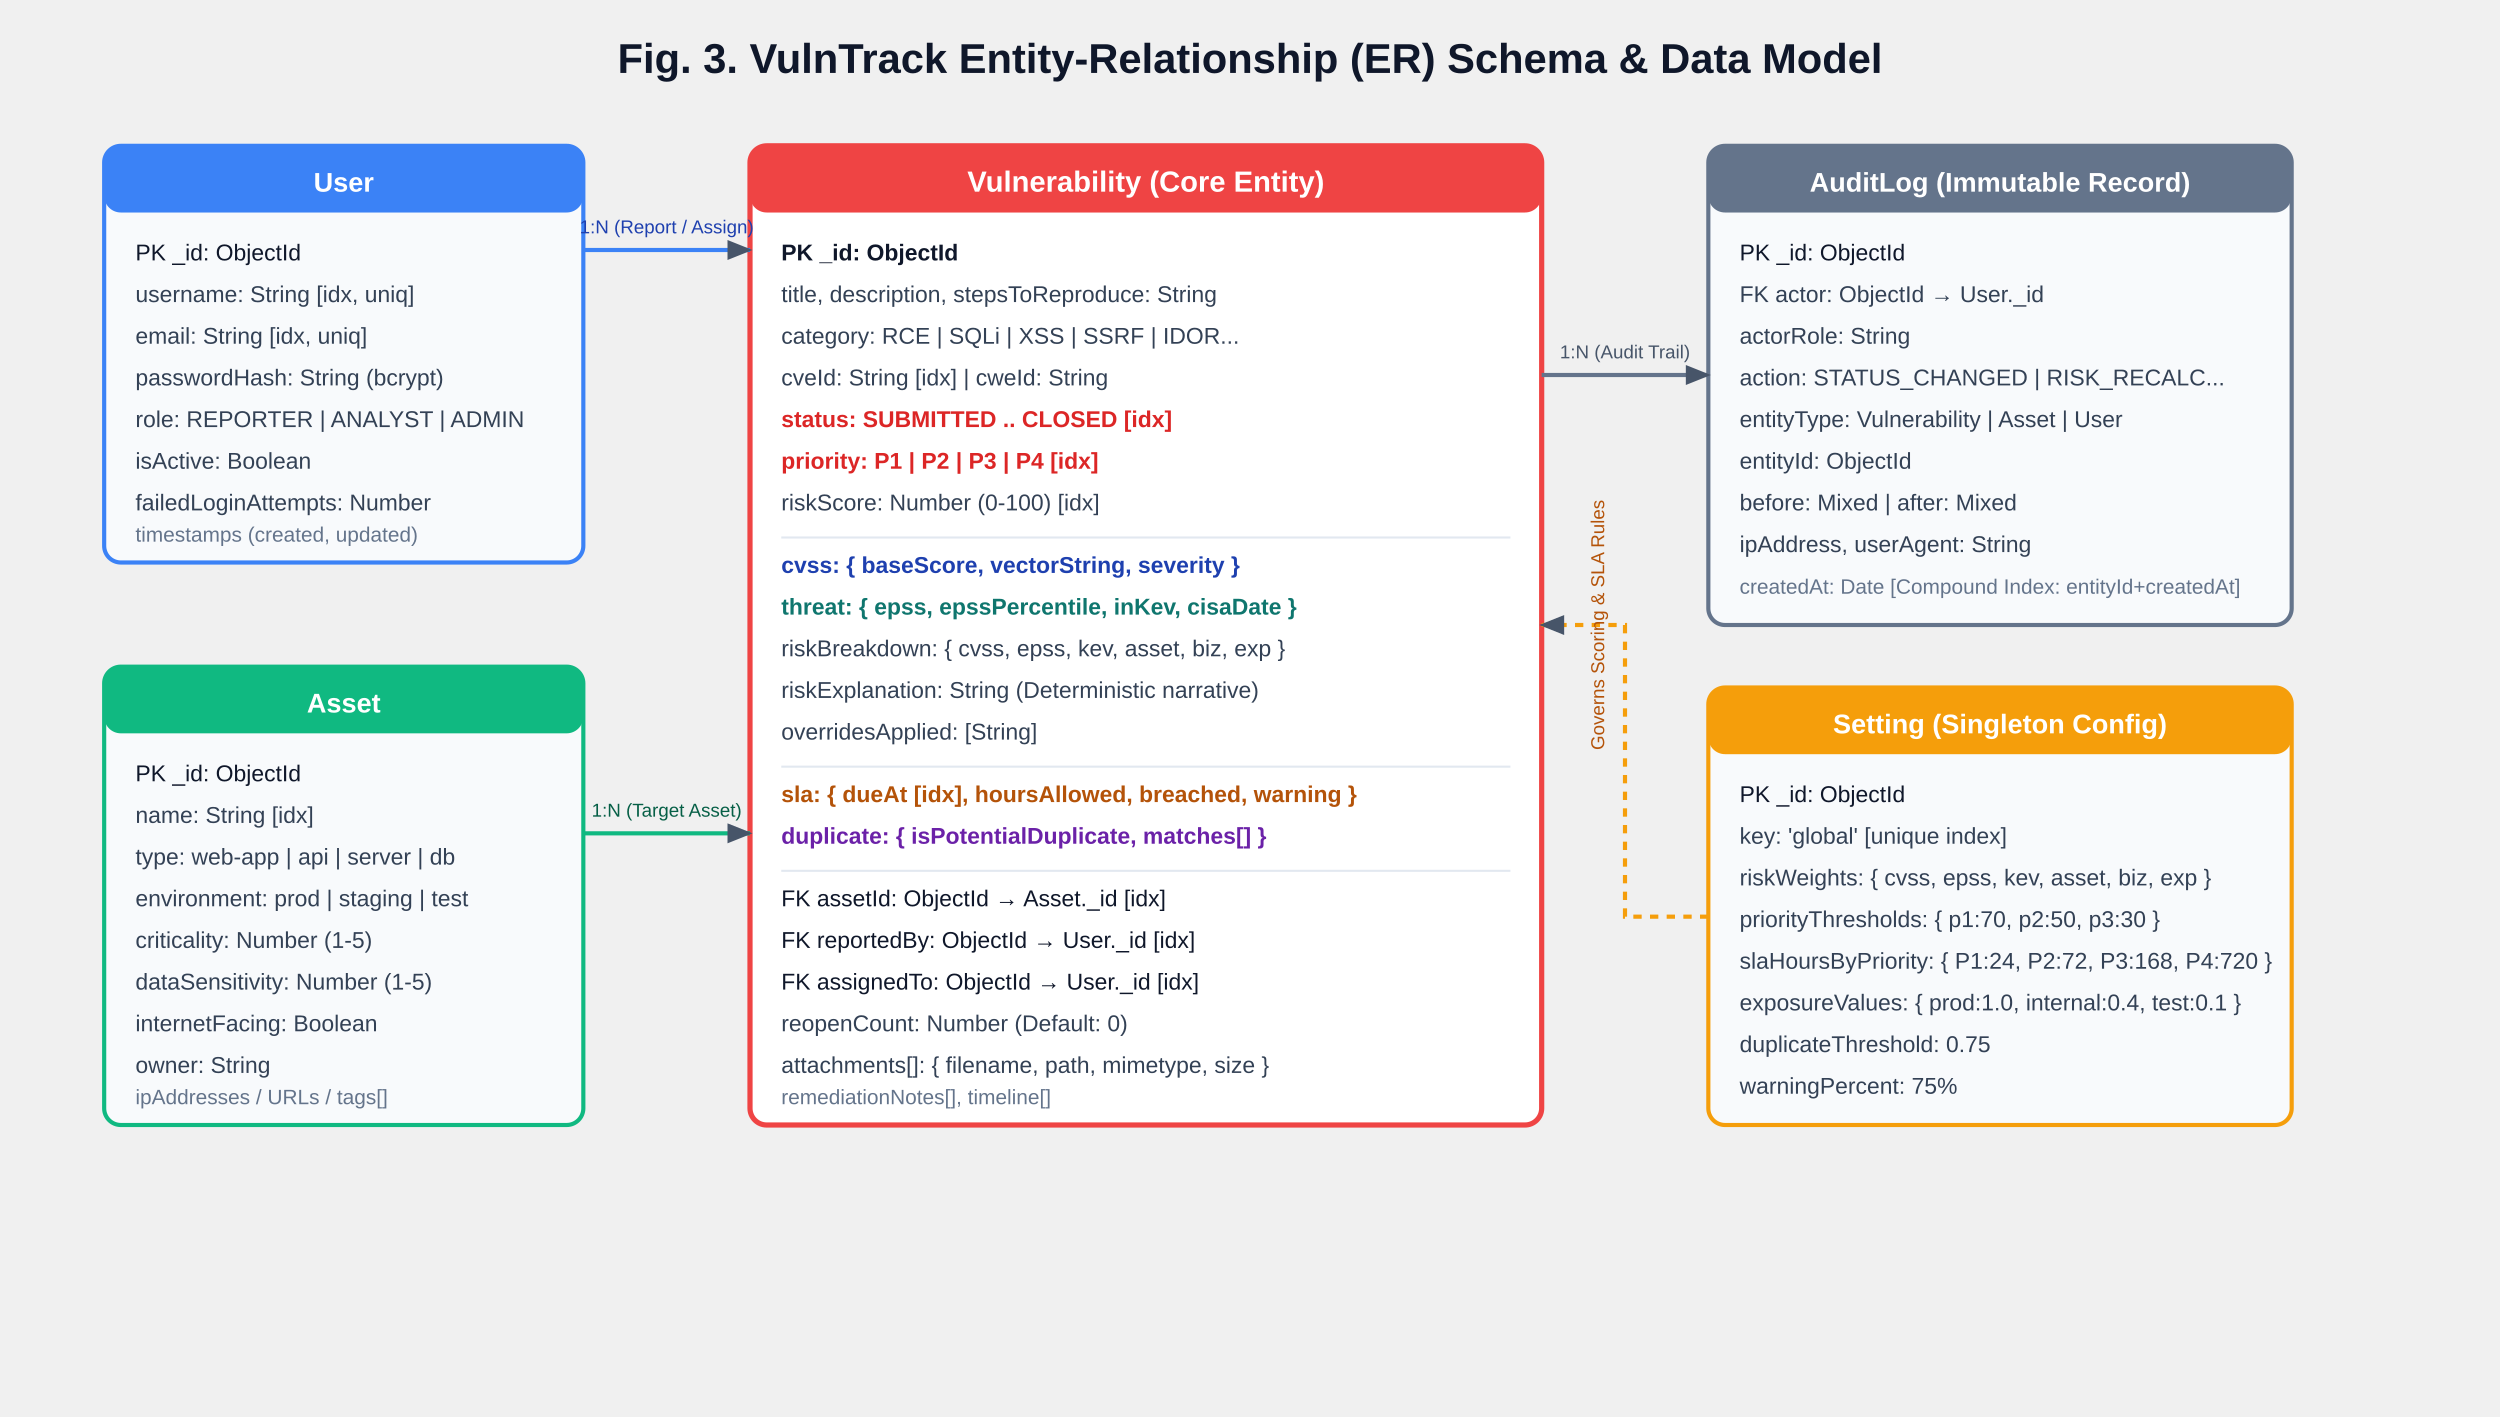
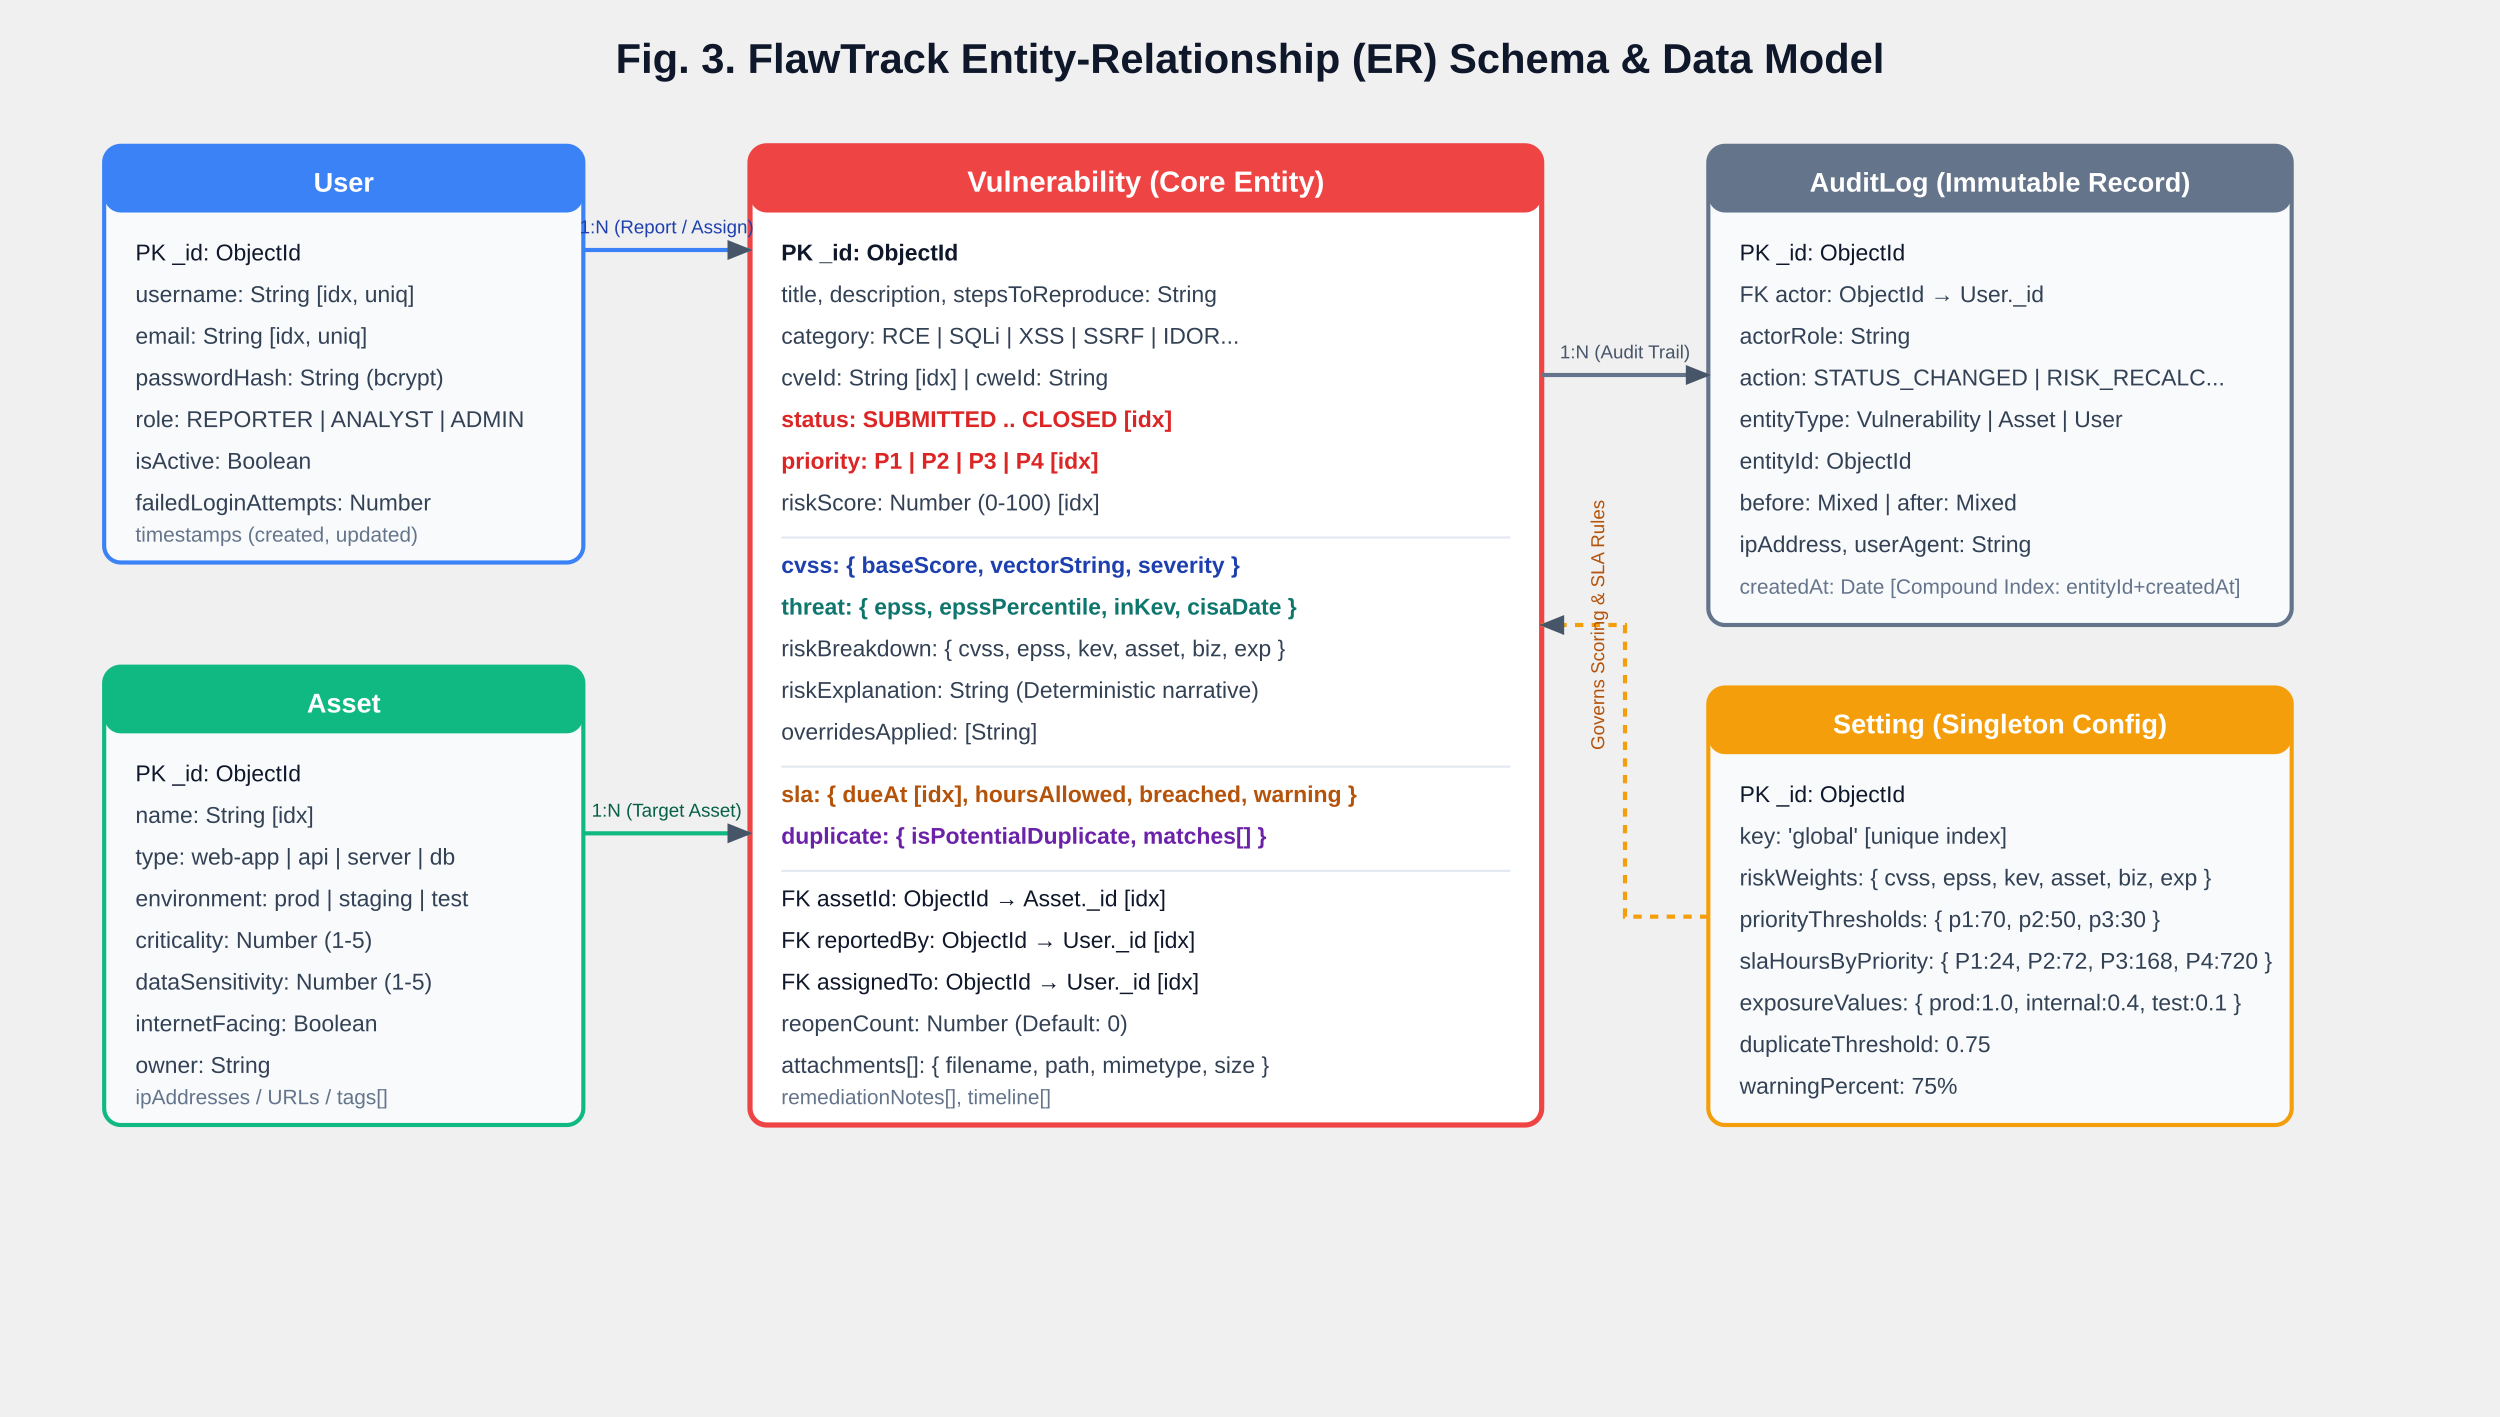
<svg xmlns="http://www.w3.org/2000/svg" viewBox="0 0 1200 680" width="1200" height="680" style="background:#ffffff; font-family:'Segoe UI', Arial, sans-serif;">
  <defs>
    <marker id="arrow" viewBox="0 0 10 10" refX="9" refY="5" markerWidth="6" markerHeight="6" orient="auto-start-reverse">
      <path d="M 0 1 L 10 5 L 0 9 z" fill="#475569" />
    </marker>
  </defs>
-   <text x="600" y="35" text-anchor="middle" font-size="20" font-weight="bold" fill="#0f172a">Fig. 3. VulnTrack Entity-Relationship (ER) Schema &amp; Data Model</text>
+   <text x="600" y="35" text-anchor="middle" font-size="20" font-weight="bold" fill="#0f172a">Fig. 3. FlawTrack Entity-Relationship (ER) Schema &amp; Data Model</text>
  <g transform="translate(50, 70)">
    <rect x="0" y="0" width="230" height="200" rx="8" fill="#f8fafc" stroke="#3b82f6" stroke-width="2" />
    <rect x="0" y="0" width="230" height="32" rx="8" fill="#3b82f6" />
    <text x="115" y="22" text-anchor="middle" font-size="13" font-weight="bold" fill="#ffffff">User</text>
    <text x="15" y="55" font-size="11" fill="#0f172a">PK _id: ObjectId</text>
    <text x="15" y="75" font-size="11" fill="#334155">username: String [idx, uniq]</text>
    <text x="15" y="95" font-size="11" fill="#334155">email: String [idx, uniq]</text>
    <text x="15" y="115" font-size="11" fill="#334155">passwordHash: String (bcrypt)</text>
    <text x="15" y="135" font-size="11" fill="#334155">role: REPORTER | ANALYST | ADMIN</text>
    <text x="15" y="155" font-size="11" fill="#334155">isActive: Boolean</text>
    <text x="15" y="175" font-size="11" fill="#334155">failedLoginAttempts: Number</text>
    <text x="15" y="190" font-size="10" fill="#64748b">timestamps (created, updated)</text>
  </g>
  <g transform="translate(50, 320)">
    <rect x="0" y="0" width="230" height="220" rx="8" fill="#f8fafc" stroke="#10b981" stroke-width="2" />
    <rect x="0" y="0" width="230" height="32" rx="8" fill="#10b981" />
    <text x="115" y="22" text-anchor="middle" font-size="13" font-weight="bold" fill="#ffffff">Asset</text>
    <text x="15" y="55" font-size="11" fill="#0f172a">PK _id: ObjectId</text>
    <text x="15" y="75" font-size="11" fill="#334155">name: String [idx]</text>
    <text x="15" y="95" font-size="11" fill="#334155">type: web-app | api | server | db</text>
    <text x="15" y="115" font-size="11" fill="#334155">environment: prod | staging | test</text>
    <text x="15" y="135" font-size="11" fill="#334155">criticality: Number (1-5)</text>
    <text x="15" y="155" font-size="11" fill="#334155">dataSensitivity: Number (1-5)</text>
    <text x="15" y="175" font-size="11" fill="#334155">internetFacing: Boolean</text>
    <text x="15" y="195" font-size="11" fill="#334155">owner: String</text>
    <text x="15" y="210" font-size="10" fill="#64748b">ipAddresses / URLs / tags[]</text>
  </g>
  <g transform="translate(360, 70)">
    <rect x="0" y="0" width="380" height="470" rx="8" fill="#ffffff" stroke="#ef4444" stroke-width="2.5" />
    <rect x="0" y="0" width="380" height="32" rx="8" fill="#ef4444" />
    <text x="190" y="22" text-anchor="middle" font-size="14" font-weight="bold" fill="#ffffff">Vulnerability (Core Entity)</text>
    <text x="15" y="55" font-size="11" font-weight="bold" fill="#0f172a">PK _id: ObjectId</text>
    <text x="15" y="75" font-size="11" fill="#334155">title, description, stepsToReproduce: String</text>
    <text x="15" y="95" font-size="11" fill="#334155">category: RCE | SQLi | XSS | SSRF | IDOR...</text>
    <text x="15" y="115" font-size="11" fill="#334155">cveId: String [idx] | cweId: String</text>
    <text x="15" y="135" font-size="11" font-weight="bold" fill="#dc2626">status: SUBMITTED .. CLOSED [idx]</text>
    <text x="15" y="155" font-size="11" font-weight="bold" fill="#dc2626">priority: P1 | P2 | P3 | P4 [idx]</text>
    <text x="15" y="175" font-size="11" fill="#334155">riskScore: Number (0-100) [idx]</text>
    <line x1="15" y1="188" x2="365" y2="188" stroke="#e2e8f0" />
    <text x="15" y="205" font-size="11" font-weight="bold" fill="#1e40af">cvss: { baseScore, vectorString, severity }</text>
    <text x="15" y="225" font-size="11" font-weight="bold" fill="#0f766e">threat: { epss, epssPercentile, inKev, cisaDate }</text>
    <text x="15" y="245" font-size="11" fill="#334155">riskBreakdown: { cvss, epss, kev, asset, biz, exp }</text>
    <text x="15" y="265" font-size="11" fill="#334155">riskExplanation: String (Deterministic narrative)</text>
    <text x="15" y="285" font-size="11" fill="#334155">overridesApplied: [String]</text>
    <line x1="15" y1="298" x2="365" y2="298" stroke="#e2e8f0" />
    <text x="15" y="315" font-size="11" font-weight="bold" fill="#b45309">sla: { dueAt [idx], hoursAllowed, breached, warning }</text>
    <text x="15" y="335" font-size="11" font-weight="bold" fill="#6b21a8">duplicate: { isPotentialDuplicate, matches[] }</text>
    <line x1="15" y1="348" x2="365" y2="348" stroke="#e2e8f0" />
    <text x="15" y="365" font-size="11" fill="#0f172a">FK assetId: ObjectId → Asset._id [idx]</text>
    <text x="15" y="385" font-size="11" fill="#0f172a">FK reportedBy: ObjectId → User._id [idx]</text>
    <text x="15" y="405" font-size="11" fill="#0f172a">FK assignedTo: ObjectId → User._id [idx]</text>
    <text x="15" y="425" font-size="11" fill="#334155">reopenCount: Number (Default: 0)</text>
    <text x="15" y="445" font-size="11" fill="#334155">attachments[]: { filename, path, mimetype, size }</text>
    <text x="15" y="460" font-size="10" fill="#64748b">remediationNotes[], timeline[]</text>
  </g>
  <line x1="280" y1="120" x2="360" y2="120" stroke="#3b82f6" stroke-width="2" marker-end="url(#arrow)" />
  <text x="320" y="112" text-anchor="middle" font-size="9" fill="#1e40af">1:N (Report / Assign)</text>
  <line x1="280" y1="400" x2="360" y2="400" stroke="#10b981" stroke-width="2" marker-end="url(#arrow)" />
  <text x="320" y="392" text-anchor="middle" font-size="9" fill="#065f46">1:N (Target Asset)</text>
  <g transform="translate(820, 70)">
    <rect x="0" y="0" width="280" height="230" rx="8" fill="#f8fafc" stroke="#64748b" stroke-width="2" />
    <rect x="0" y="0" width="280" height="32" rx="8" fill="#64748b" />
    <text x="140" y="22" text-anchor="middle" font-size="13" font-weight="bold" fill="#ffffff">AuditLog (Immutable Record)</text>
    <text x="15" y="55" font-size="11" fill="#0f172a">PK _id: ObjectId</text>
    <text x="15" y="75" font-size="11" fill="#334155">FK actor: ObjectId → User._id</text>
    <text x="15" y="95" font-size="11" fill="#334155">actorRole: String</text>
    <text x="15" y="115" font-size="11" fill="#334155">action: STATUS_CHANGED | RISK_RECALC...</text>
    <text x="15" y="135" font-size="11" fill="#334155">entityType: Vulnerability | Asset | User</text>
    <text x="15" y="155" font-size="11" fill="#334155">entityId: ObjectId</text>
    <text x="15" y="175" font-size="11" fill="#334155">before: Mixed | after: Mixed</text>
    <text x="15" y="195" font-size="11" fill="#334155">ipAddress, userAgent: String</text>
    <text x="15" y="215" font-size="10" fill="#64748b">createdAt: Date [Compound Index: entityId+createdAt]</text>
  </g>
  <line x1="740" y1="180" x2="820" y2="180" stroke="#64748b" stroke-width="2" marker-end="url(#arrow)" />
  <text x="780" y="172" text-anchor="middle" font-size="9" fill="#475569">1:N (Audit Trail)</text>
  <g transform="translate(820, 330)">
    <rect x="0" y="0" width="280" height="210" rx="8" fill="#f8fafc" stroke="#f59e0b" stroke-width="2" />
    <rect x="0" y="0" width="280" height="32" rx="8" fill="#f59e0b" />
    <text x="140" y="22" text-anchor="middle" font-size="13" font-weight="bold" fill="#ffffff">Setting (Singleton Config)</text>
    <text x="15" y="55" font-size="11" fill="#0f172a">PK _id: ObjectId</text>
    <text x="15" y="75" font-size="11" fill="#334155">key: 'global' [unique index]</text>
    <text x="15" y="95" font-size="11" fill="#334155">riskWeights: { cvss, epss, kev, asset, biz, exp }</text>
    <text x="15" y="115" font-size="11" fill="#334155">priorityThresholds: { p1:70, p2:50, p3:30 }</text>
    <text x="15" y="135" font-size="11" fill="#334155">slaHoursByPriority: { P1:24, P2:72, P3:168, P4:720 }</text>
    <text x="15" y="155" font-size="11" fill="#334155">exposureValues: { prod:1.0, internal:0.4, test:0.1 }</text>
    <text x="15" y="175" font-size="11" fill="#334155">duplicateThreshold: 0.75</text>
    <text x="15" y="195" font-size="11" fill="#334155">warningPercent: 75%</text>
  </g>
  <path d="M 820 440 L 780 440 L 780 300 L 740 300" fill="none" stroke="#f59e0b" stroke-width="2" stroke-dasharray="4,4" marker-end="url(#arrow)" />
  <text x="770" y="360" font-size="9" fill="#b45309" transform="rotate(-90 770 360)">Governs Scoring &amp; SLA Rules</text>
</svg>
